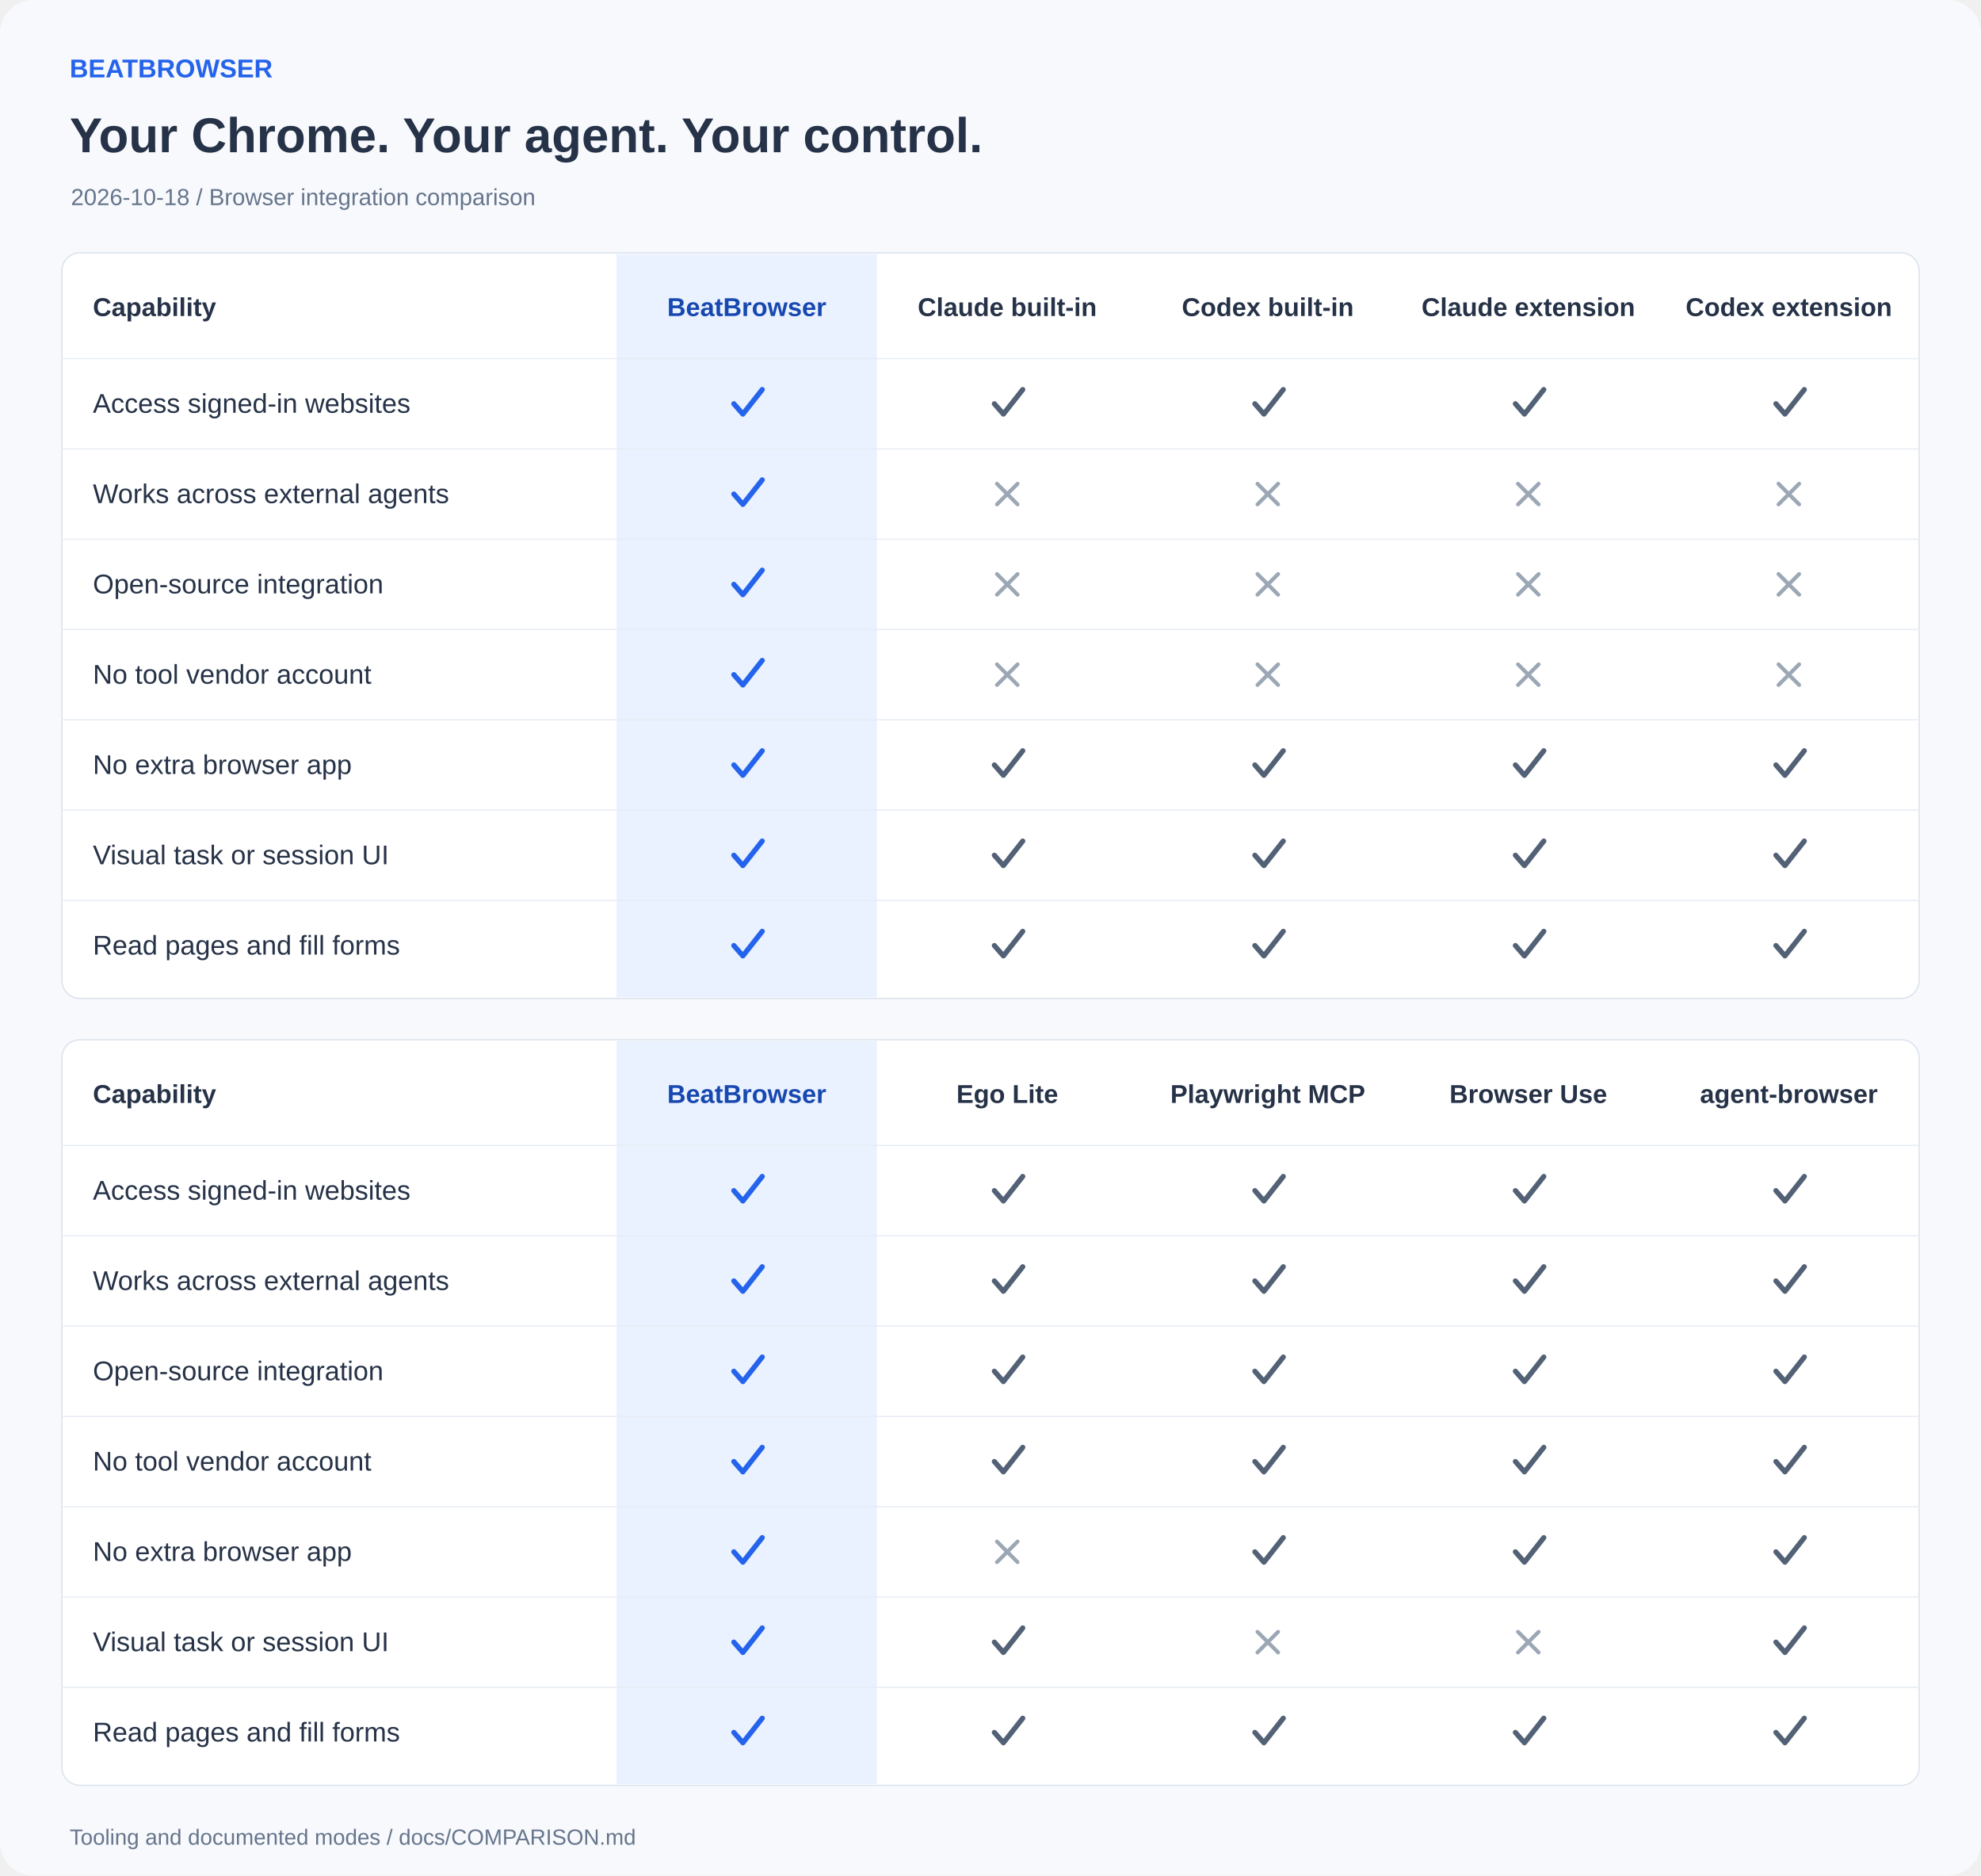
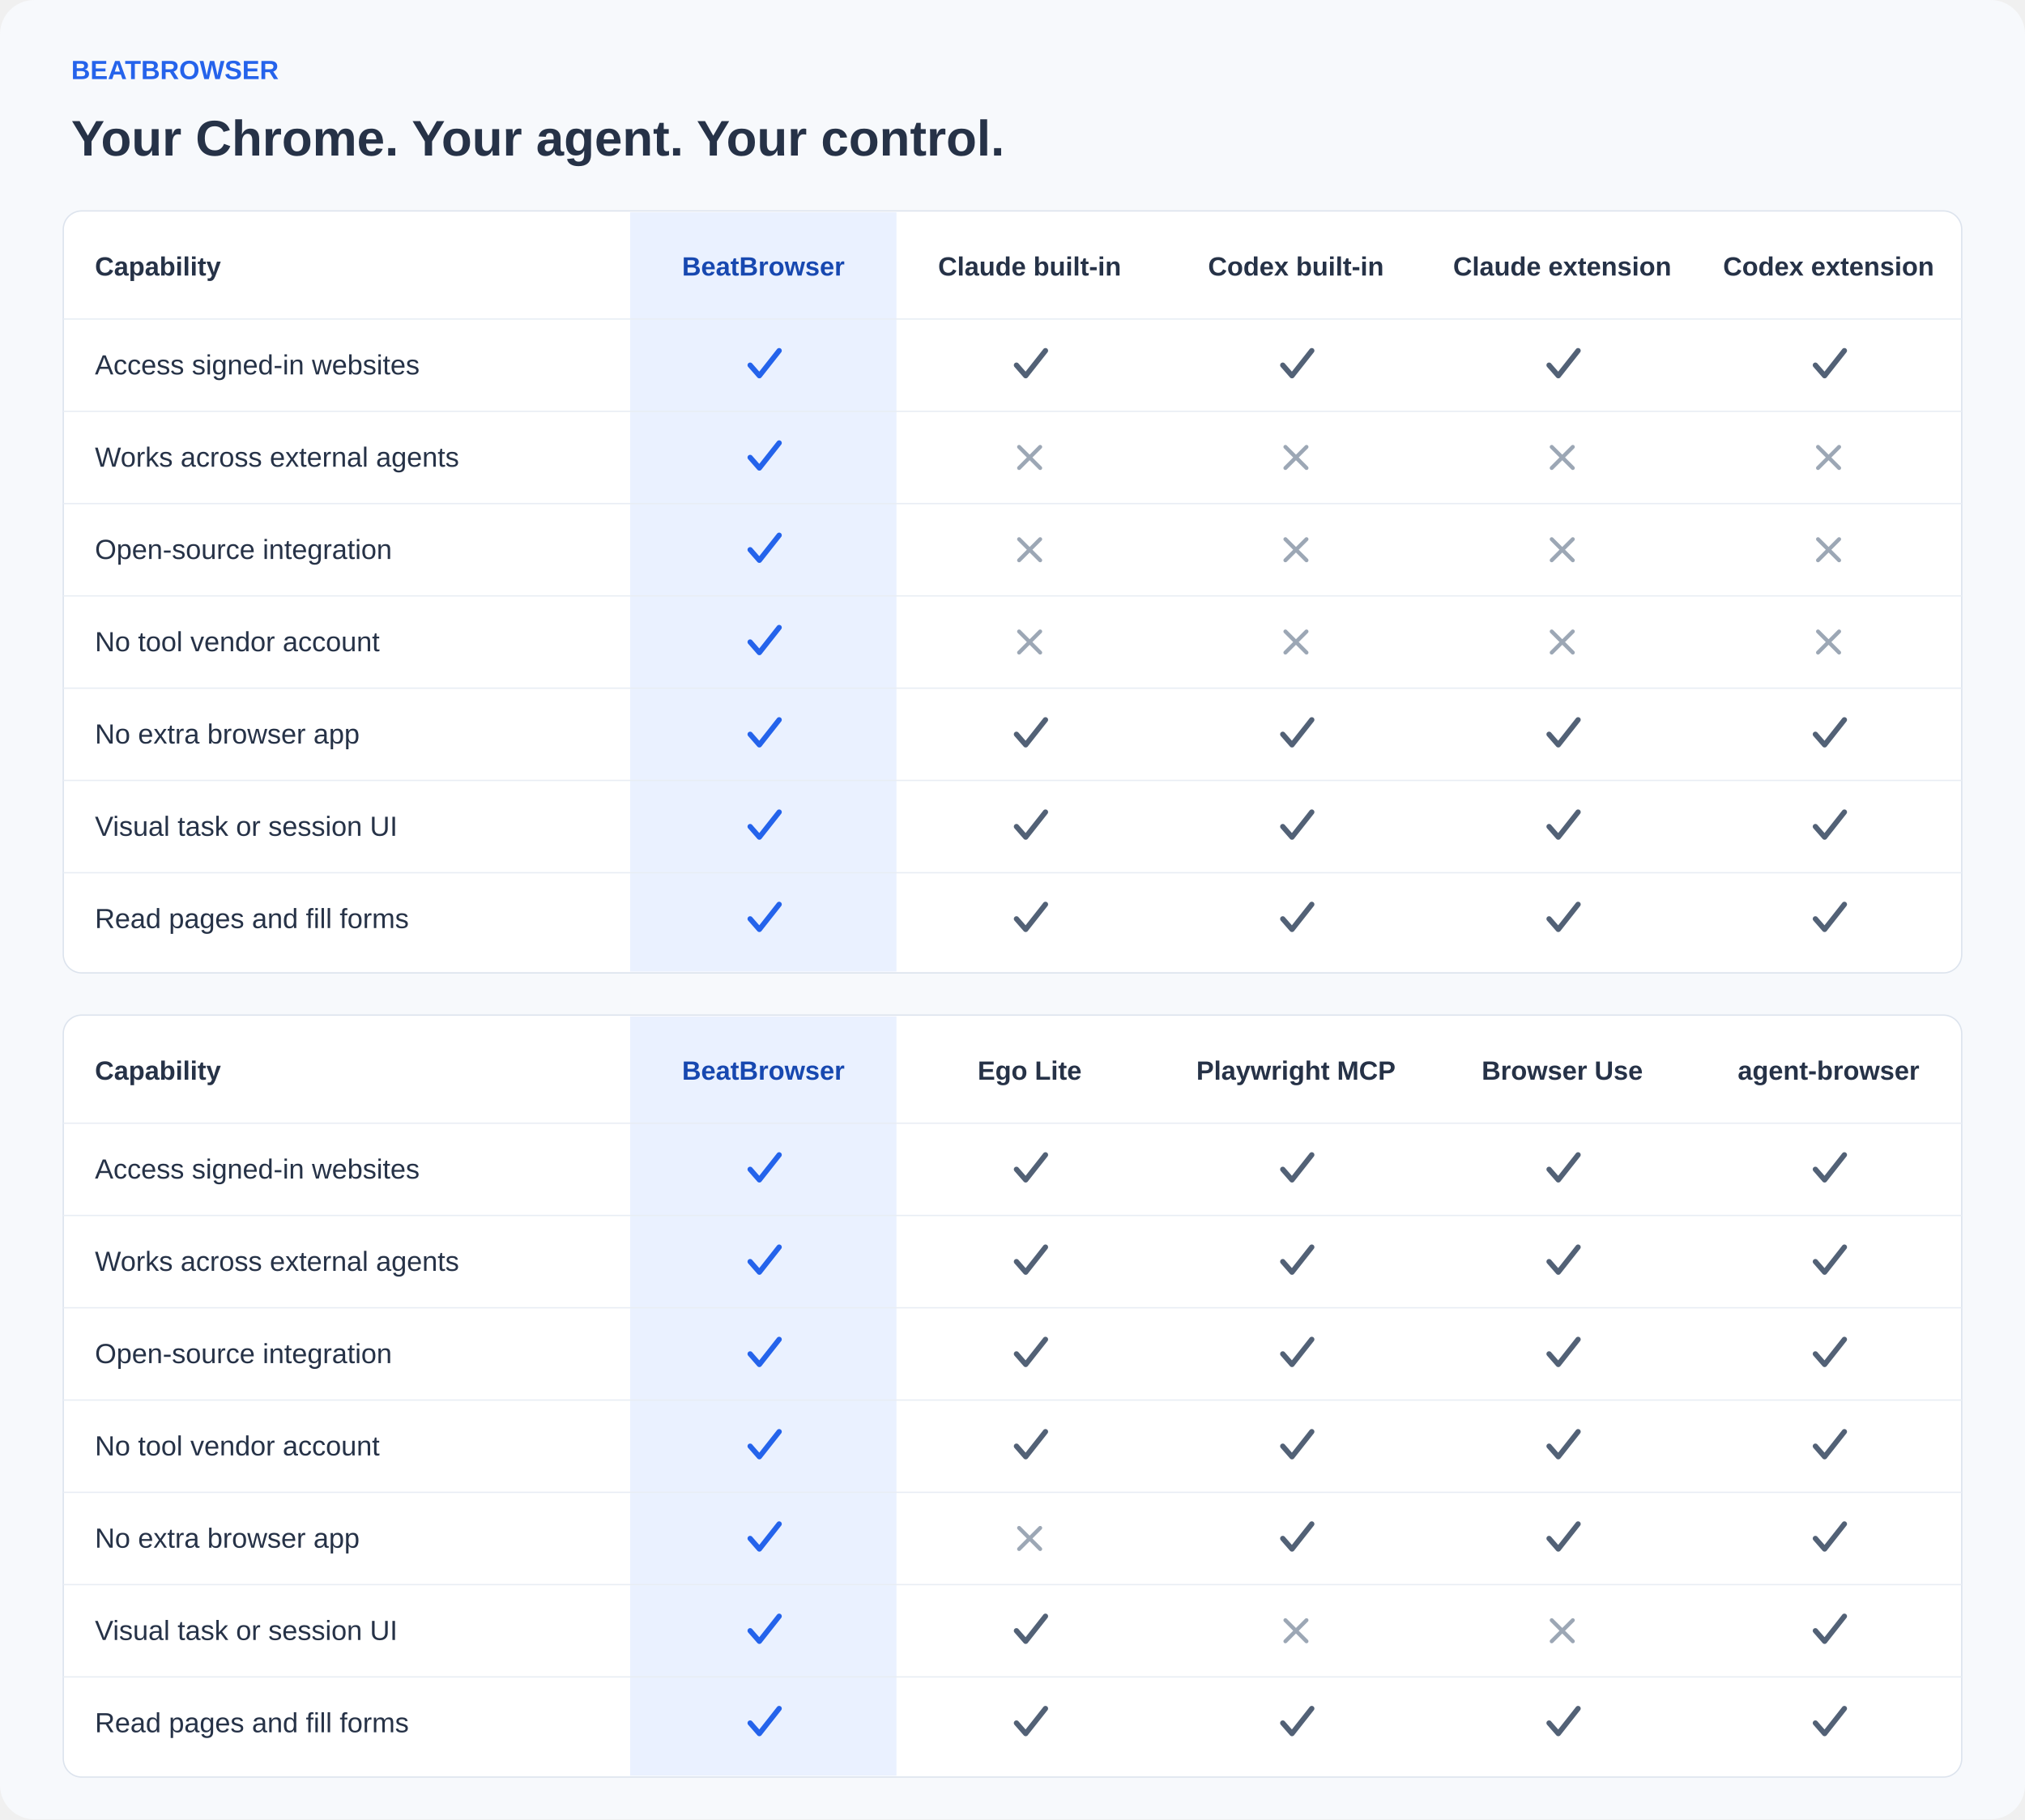
- <svg xmlns="http://www.w3.org/2000/svg" width="1536" height="1454" viewBox="0 0 1536 1454" role="img" aria-labelledby="title desc">
-   <rect width="1536" height="1454" rx="26" fill="#f7f9fc" />
+ <svg xmlns="http://www.w3.org/2000/svg" width="1536" height="1380" viewBox="0 0 1536 1380" role="img" aria-labelledby="title desc">
+   <rect width="1536" height="1380" rx="26" fill="#f7f9fc" />
  <g font-family="Arial, PingFang SC, Microsoft YaHei, sans-serif">
    <text x="54" y="60" font-size="20" font-weight="700" fill="#2563eb">BEATBROWSER</text>
    <text x="54" y="118" font-size="38" font-weight="700" fill="#263247">Your Chrome. Your agent. Your control.</text>
-     <text x="55" y="159" font-size="18" font-weight="400" fill="#66758c">2026-10-18  /  Browser integration comparison</text>
-     <rect x="48" y="196" width="1440" height="578" rx="14" fill="white" stroke="#dce3ed" />
-     <rect x="478" y="197" width="202" height="576" fill="#eaf1ff" />
-     <text x="72" y="245" font-size="20" font-weight="700" fill="#263247">Capability</text>
-     <text x="579" y="245" font-size="20" font-weight="700" fill="#1748b0" text-anchor="middle">BeatBrowser</text>
-     <text x="781" y="245" font-size="20" font-weight="700" fill="#263247" text-anchor="middle">Claude built-in</text>
-     <text x="983" y="245" font-size="20" font-weight="700" fill="#263247" text-anchor="middle">Codex built-in</text>
-     <text x="1185" y="245" font-size="20" font-weight="700" fill="#263247" text-anchor="middle">Claude extension</text>
-     <text x="1387" y="245" font-size="20" font-weight="700" fill="#263247" text-anchor="middle">Codex extension</text>
-     <path d="M48 278H1488" stroke="#e8edf4" />
-     <text x="72" y="320" font-size="21" font-weight="400" fill="#263247">Access signed-in websites</text>
-     <path d="M569 313l7 8 15-19" stroke="#2463eb" stroke-width="4" stroke-linecap="round" stroke-linejoin="round" fill="none" />
-     <path d="M771 313l7 8 15-19" stroke="#526176" stroke-width="4" stroke-linecap="round" stroke-linejoin="round" fill="none" />
-     <path d="M973 313l7 8 15-19" stroke="#526176" stroke-width="4" stroke-linecap="round" stroke-linejoin="round" fill="none" />
-     <path d="M1175 313l7 8 15-19" stroke="#526176" stroke-width="4" stroke-linecap="round" stroke-linejoin="round" fill="none" />
-     <path d="M1377 313l7 8 15-19" stroke="#526176" stroke-width="4" stroke-linecap="round" stroke-linejoin="round" fill="none" />
-     <path d="M48 348H1488" stroke="#e8edf4" />
-     <text x="72" y="390" font-size="21" font-weight="400" fill="#263247">Works across external agents</text>
-     <path d="M569 383l7 8 15-19" stroke="#2463eb" stroke-width="4" stroke-linecap="round" stroke-linejoin="round" fill="none" />
-     <path d="M773 375l16 16m0-16l-16 16" stroke="#9ca7b5" stroke-width="3" stroke-linecap="round" />
-     <path d="M975 375l16 16m0-16l-16 16" stroke="#9ca7b5" stroke-width="3" stroke-linecap="round" />
-     <path d="M1177 375l16 16m0-16l-16 16" stroke="#9ca7b5" stroke-width="3" stroke-linecap="round" />
-     <path d="M1379 375l16 16m0-16l-16 16" stroke="#9ca7b5" stroke-width="3" stroke-linecap="round" />
-     <path d="M48 418H1488" stroke="#e8edf4" />
-     <text x="72" y="460" font-size="21" font-weight="400" fill="#263247">Open-source integration</text>
-     <path d="M569 453l7 8 15-19" stroke="#2463eb" stroke-width="4" stroke-linecap="round" stroke-linejoin="round" fill="none" />
-     <path d="M773 445l16 16m0-16l-16 16" stroke="#9ca7b5" stroke-width="3" stroke-linecap="round" />
-     <path d="M975 445l16 16m0-16l-16 16" stroke="#9ca7b5" stroke-width="3" stroke-linecap="round" />
-     <path d="M1177 445l16 16m0-16l-16 16" stroke="#9ca7b5" stroke-width="3" stroke-linecap="round" />
-     <path d="M1379 445l16 16m0-16l-16 16" stroke="#9ca7b5" stroke-width="3" stroke-linecap="round" />
-     <path d="M48 488H1488" stroke="#e8edf4" />
-     <text x="72" y="530" font-size="21" font-weight="400" fill="#263247">No tool vendor account</text>
-     <path d="M569 523l7 8 15-19" stroke="#2463eb" stroke-width="4" stroke-linecap="round" stroke-linejoin="round" fill="none" />
-     <path d="M773 515l16 16m0-16l-16 16" stroke="#9ca7b5" stroke-width="3" stroke-linecap="round" />
-     <path d="M975 515l16 16m0-16l-16 16" stroke="#9ca7b5" stroke-width="3" stroke-linecap="round" />
-     <path d="M1177 515l16 16m0-16l-16 16" stroke="#9ca7b5" stroke-width="3" stroke-linecap="round" />
-     <path d="M1379 515l16 16m0-16l-16 16" stroke="#9ca7b5" stroke-width="3" stroke-linecap="round" />
-     <path d="M48 558H1488" stroke="#e8edf4" />
-     <text x="72" y="600" font-size="21" font-weight="400" fill="#263247">No extra browser app</text>
-     <path d="M569 593l7 8 15-19" stroke="#2463eb" stroke-width="4" stroke-linecap="round" stroke-linejoin="round" fill="none" />
-     <path d="M771 593l7 8 15-19" stroke="#526176" stroke-width="4" stroke-linecap="round" stroke-linejoin="round" fill="none" />
-     <path d="M973 593l7 8 15-19" stroke="#526176" stroke-width="4" stroke-linecap="round" stroke-linejoin="round" fill="none" />
-     <path d="M1175 593l7 8 15-19" stroke="#526176" stroke-width="4" stroke-linecap="round" stroke-linejoin="round" fill="none" />
-     <path d="M1377 593l7 8 15-19" stroke="#526176" stroke-width="4" stroke-linecap="round" stroke-linejoin="round" fill="none" />
-     <path d="M48 628H1488" stroke="#e8edf4" />
-     <text x="72" y="670" font-size="21" font-weight="400" fill="#263247">Visual task or session UI</text>
-     <path d="M569 663l7 8 15-19" stroke="#2463eb" stroke-width="4" stroke-linecap="round" stroke-linejoin="round" fill="none" />
-     <path d="M771 663l7 8 15-19" stroke="#526176" stroke-width="4" stroke-linecap="round" stroke-linejoin="round" fill="none" />
-     <path d="M973 663l7 8 15-19" stroke="#526176" stroke-width="4" stroke-linecap="round" stroke-linejoin="round" fill="none" />
-     <path d="M1175 663l7 8 15-19" stroke="#526176" stroke-width="4" stroke-linecap="round" stroke-linejoin="round" fill="none" />
-     <path d="M1377 663l7 8 15-19" stroke="#526176" stroke-width="4" stroke-linecap="round" stroke-linejoin="round" fill="none" />
-     <path d="M48 698H1488" stroke="#e8edf4" />
-     <text x="72" y="740" font-size="21" font-weight="400" fill="#263247">Read pages and fill forms</text>
-     <path d="M569 733l7 8 15-19" stroke="#2463eb" stroke-width="4" stroke-linecap="round" stroke-linejoin="round" fill="none" />
-     <path d="M771 733l7 8 15-19" stroke="#526176" stroke-width="4" stroke-linecap="round" stroke-linejoin="round" fill="none" />
-     <path d="M973 733l7 8 15-19" stroke="#526176" stroke-width="4" stroke-linecap="round" stroke-linejoin="round" fill="none" />
-     <path d="M1175 733l7 8 15-19" stroke="#526176" stroke-width="4" stroke-linecap="round" stroke-linejoin="round" fill="none" />
-     <path d="M1377 733l7 8 15-19" stroke="#526176" stroke-width="4" stroke-linecap="round" stroke-linejoin="round" fill="none" />
-     <rect x="48" y="806" width="1440" height="578" rx="14" fill="white" stroke="#dce3ed" />
-     <rect x="478" y="807" width="202" height="576" fill="#eaf1ff" />
-     <text x="72" y="855" font-size="20" font-weight="700" fill="#263247">Capability</text>
-     <text x="579" y="855" font-size="20" font-weight="700" fill="#1748b0" text-anchor="middle">BeatBrowser</text>
-     <text x="781" y="855" font-size="20" font-weight="700" fill="#263247" text-anchor="middle">Ego Lite</text>
-     <text x="983" y="855" font-size="20" font-weight="700" fill="#263247" text-anchor="middle">Playwright MCP</text>
-     <text x="1185" y="855" font-size="20" font-weight="700" fill="#263247" text-anchor="middle">Browser Use</text>
-     <text x="1387" y="855" font-size="20" font-weight="700" fill="#263247" text-anchor="middle">agent-browser</text>
-     <path d="M48 888H1488" stroke="#e8edf4" />
-     <text x="72" y="930" font-size="21" font-weight="400" fill="#263247">Access signed-in websites</text>
-     <path d="M569 923l7 8 15-19" stroke="#2463eb" stroke-width="4" stroke-linecap="round" stroke-linejoin="round" fill="none" />
-     <path d="M771 923l7 8 15-19" stroke="#526176" stroke-width="4" stroke-linecap="round" stroke-linejoin="round" fill="none" />
-     <path d="M973 923l7 8 15-19" stroke="#526176" stroke-width="4" stroke-linecap="round" stroke-linejoin="round" fill="none" />
-     <path d="M1175 923l7 8 15-19" stroke="#526176" stroke-width="4" stroke-linecap="round" stroke-linejoin="round" fill="none" />
-     <path d="M1377 923l7 8 15-19" stroke="#526176" stroke-width="4" stroke-linecap="round" stroke-linejoin="round" fill="none" />
-     <path d="M48 958H1488" stroke="#e8edf4" />
-     <text x="72" y="1000" font-size="21" font-weight="400" fill="#263247">Works across external agents</text>
-     <path d="M569 993l7 8 15-19" stroke="#2463eb" stroke-width="4" stroke-linecap="round" stroke-linejoin="round" fill="none" />
-     <path d="M771 993l7 8 15-19" stroke="#526176" stroke-width="4" stroke-linecap="round" stroke-linejoin="round" fill="none" />
-     <path d="M973 993l7 8 15-19" stroke="#526176" stroke-width="4" stroke-linecap="round" stroke-linejoin="round" fill="none" />
-     <path d="M1175 993l7 8 15-19" stroke="#526176" stroke-width="4" stroke-linecap="round" stroke-linejoin="round" fill="none" />
-     <path d="M1377 993l7 8 15-19" stroke="#526176" stroke-width="4" stroke-linecap="round" stroke-linejoin="round" fill="none" />
-     <path d="M48 1028H1488" stroke="#e8edf4" />
-     <text x="72" y="1070" font-size="21" font-weight="400" fill="#263247">Open-source integration</text>
-     <path d="M569 1063l7 8 15-19" stroke="#2463eb" stroke-width="4" stroke-linecap="round" stroke-linejoin="round" fill="none" />
-     <path d="M771 1063l7 8 15-19" stroke="#526176" stroke-width="4" stroke-linecap="round" stroke-linejoin="round" fill="none" />
-     <path d="M973 1063l7 8 15-19" stroke="#526176" stroke-width="4" stroke-linecap="round" stroke-linejoin="round" fill="none" />
-     <path d="M1175 1063l7 8 15-19" stroke="#526176" stroke-width="4" stroke-linecap="round" stroke-linejoin="round" fill="none" />
-     <path d="M1377 1063l7 8 15-19" stroke="#526176" stroke-width="4" stroke-linecap="round" stroke-linejoin="round" fill="none" />
-     <path d="M48 1098H1488" stroke="#e8edf4" />
-     <text x="72" y="1140" font-size="21" font-weight="400" fill="#263247">No tool vendor account</text>
-     <path d="M569 1133l7 8 15-19" stroke="#2463eb" stroke-width="4" stroke-linecap="round" stroke-linejoin="round" fill="none" />
-     <path d="M771 1133l7 8 15-19" stroke="#526176" stroke-width="4" stroke-linecap="round" stroke-linejoin="round" fill="none" />
-     <path d="M973 1133l7 8 15-19" stroke="#526176" stroke-width="4" stroke-linecap="round" stroke-linejoin="round" fill="none" />
-     <path d="M1175 1133l7 8 15-19" stroke="#526176" stroke-width="4" stroke-linecap="round" stroke-linejoin="round" fill="none" />
-     <path d="M1377 1133l7 8 15-19" stroke="#526176" stroke-width="4" stroke-linecap="round" stroke-linejoin="round" fill="none" />
-     <path d="M48 1168H1488" stroke="#e8edf4" />
-     <text x="72" y="1210" font-size="21" font-weight="400" fill="#263247">No extra browser app</text>
-     <path d="M569 1203l7 8 15-19" stroke="#2463eb" stroke-width="4" stroke-linecap="round" stroke-linejoin="round" fill="none" />
-     <path d="M773 1195l16 16m0-16l-16 16" stroke="#9ca7b5" stroke-width="3" stroke-linecap="round" />
-     <path d="M973 1203l7 8 15-19" stroke="#526176" stroke-width="4" stroke-linecap="round" stroke-linejoin="round" fill="none" />
-     <path d="M1175 1203l7 8 15-19" stroke="#526176" stroke-width="4" stroke-linecap="round" stroke-linejoin="round" fill="none" />
-     <path d="M1377 1203l7 8 15-19" stroke="#526176" stroke-width="4" stroke-linecap="round" stroke-linejoin="round" fill="none" />
-     <path d="M48 1238H1488" stroke="#e8edf4" />
-     <text x="72" y="1280" font-size="21" font-weight="400" fill="#263247">Visual task or session UI</text>
-     <path d="M569 1273l7 8 15-19" stroke="#2463eb" stroke-width="4" stroke-linecap="round" stroke-linejoin="round" fill="none" />
-     <path d="M771 1273l7 8 15-19" stroke="#526176" stroke-width="4" stroke-linecap="round" stroke-linejoin="round" fill="none" />
-     <path d="M975 1265l16 16m0-16l-16 16" stroke="#9ca7b5" stroke-width="3" stroke-linecap="round" />
-     <path d="M1177 1265l16 16m0-16l-16 16" stroke="#9ca7b5" stroke-width="3" stroke-linecap="round" />
-     <path d="M1377 1273l7 8 15-19" stroke="#526176" stroke-width="4" stroke-linecap="round" stroke-linejoin="round" fill="none" />
-     <path d="M48 1308H1488" stroke="#e8edf4" />
-     <text x="72" y="1350" font-size="21" font-weight="400" fill="#263247">Read pages and fill forms</text>
-     <path d="M569 1343l7 8 15-19" stroke="#2463eb" stroke-width="4" stroke-linecap="round" stroke-linejoin="round" fill="none" />
-     <path d="M771 1343l7 8 15-19" stroke="#526176" stroke-width="4" stroke-linecap="round" stroke-linejoin="round" fill="none" />
-     <path d="M973 1343l7 8 15-19" stroke="#526176" stroke-width="4" stroke-linecap="round" stroke-linejoin="round" fill="none" />
-     <path d="M1175 1343l7 8 15-19" stroke="#526176" stroke-width="4" stroke-linecap="round" stroke-linejoin="round" fill="none" />
-     <path d="M1377 1343l7 8 15-19" stroke="#526176" stroke-width="4" stroke-linecap="round" stroke-linejoin="round" fill="none" />
-     <text x="54" y="1430" font-size="17" font-weight="400" fill="#66758c">Tooling and documented modes / docs/COMPARISON.md</text>
+     <rect x="48" y="160" width="1440" height="578" rx="14" fill="white" stroke="#dce3ed" />
+     <rect x="478" y="161" width="202" height="576" fill="#eaf1ff" />
+     <text x="72" y="209" font-size="20" font-weight="700" fill="#263247">Capability</text>
+     <text x="579" y="209" font-size="20" font-weight="700" fill="#1748b0" text-anchor="middle">BeatBrowser</text>
+     <text x="781" y="209" font-size="20" font-weight="700" fill="#263247" text-anchor="middle">Claude built-in</text>
+     <text x="983" y="209" font-size="20" font-weight="700" fill="#263247" text-anchor="middle">Codex built-in</text>
+     <text x="1185" y="209" font-size="20" font-weight="700" fill="#263247" text-anchor="middle">Claude extension</text>
+     <text x="1387" y="209" font-size="20" font-weight="700" fill="#263247" text-anchor="middle">Codex extension</text>
+     <path d="M48 242H1488" stroke="#e8edf4" />
+     <text x="72" y="284" font-size="21" font-weight="400" fill="#263247">Access signed-in websites</text>
+     <path d="M569 277l7 8 15-19" stroke="#2463eb" stroke-width="4" stroke-linecap="round" stroke-linejoin="round" fill="none" />
+     <path d="M771 277l7 8 15-19" stroke="#526176" stroke-width="4" stroke-linecap="round" stroke-linejoin="round" fill="none" />
+     <path d="M973 277l7 8 15-19" stroke="#526176" stroke-width="4" stroke-linecap="round" stroke-linejoin="round" fill="none" />
+     <path d="M1175 277l7 8 15-19" stroke="#526176" stroke-width="4" stroke-linecap="round" stroke-linejoin="round" fill="none" />
+     <path d="M1377 277l7 8 15-19" stroke="#526176" stroke-width="4" stroke-linecap="round" stroke-linejoin="round" fill="none" />
+     <path d="M48 312H1488" stroke="#e8edf4" />
+     <text x="72" y="354" font-size="21" font-weight="400" fill="#263247">Works across external agents</text>
+     <path d="M569 347l7 8 15-19" stroke="#2463eb" stroke-width="4" stroke-linecap="round" stroke-linejoin="round" fill="none" />
+     <path d="M773 339l16 16m0-16l-16 16" stroke="#9ca7b5" stroke-width="3" stroke-linecap="round" />
+     <path d="M975 339l16 16m0-16l-16 16" stroke="#9ca7b5" stroke-width="3" stroke-linecap="round" />
+     <path d="M1177 339l16 16m0-16l-16 16" stroke="#9ca7b5" stroke-width="3" stroke-linecap="round" />
+     <path d="M1379 339l16 16m0-16l-16 16" stroke="#9ca7b5" stroke-width="3" stroke-linecap="round" />
+     <path d="M48 382H1488" stroke="#e8edf4" />
+     <text x="72" y="424" font-size="21" font-weight="400" fill="#263247">Open-source integration</text>
+     <path d="M569 417l7 8 15-19" stroke="#2463eb" stroke-width="4" stroke-linecap="round" stroke-linejoin="round" fill="none" />
+     <path d="M773 409l16 16m0-16l-16 16" stroke="#9ca7b5" stroke-width="3" stroke-linecap="round" />
+     <path d="M975 409l16 16m0-16l-16 16" stroke="#9ca7b5" stroke-width="3" stroke-linecap="round" />
+     <path d="M1177 409l16 16m0-16l-16 16" stroke="#9ca7b5" stroke-width="3" stroke-linecap="round" />
+     <path d="M1379 409l16 16m0-16l-16 16" stroke="#9ca7b5" stroke-width="3" stroke-linecap="round" />
+     <path d="M48 452H1488" stroke="#e8edf4" />
+     <text x="72" y="494" font-size="21" font-weight="400" fill="#263247">No tool vendor account</text>
+     <path d="M569 487l7 8 15-19" stroke="#2463eb" stroke-width="4" stroke-linecap="round" stroke-linejoin="round" fill="none" />
+     <path d="M773 479l16 16m0-16l-16 16" stroke="#9ca7b5" stroke-width="3" stroke-linecap="round" />
+     <path d="M975 479l16 16m0-16l-16 16" stroke="#9ca7b5" stroke-width="3" stroke-linecap="round" />
+     <path d="M1177 479l16 16m0-16l-16 16" stroke="#9ca7b5" stroke-width="3" stroke-linecap="round" />
+     <path d="M1379 479l16 16m0-16l-16 16" stroke="#9ca7b5" stroke-width="3" stroke-linecap="round" />
+     <path d="M48 522H1488" stroke="#e8edf4" />
+     <text x="72" y="564" font-size="21" font-weight="400" fill="#263247">No extra browser app</text>
+     <path d="M569 557l7 8 15-19" stroke="#2463eb" stroke-width="4" stroke-linecap="round" stroke-linejoin="round" fill="none" />
+     <path d="M771 557l7 8 15-19" stroke="#526176" stroke-width="4" stroke-linecap="round" stroke-linejoin="round" fill="none" />
+     <path d="M973 557l7 8 15-19" stroke="#526176" stroke-width="4" stroke-linecap="round" stroke-linejoin="round" fill="none" />
+     <path d="M1175 557l7 8 15-19" stroke="#526176" stroke-width="4" stroke-linecap="round" stroke-linejoin="round" fill="none" />
+     <path d="M1377 557l7 8 15-19" stroke="#526176" stroke-width="4" stroke-linecap="round" stroke-linejoin="round" fill="none" />
+     <path d="M48 592H1488" stroke="#e8edf4" />
+     <text x="72" y="634" font-size="21" font-weight="400" fill="#263247">Visual task or session UI</text>
+     <path d="M569 627l7 8 15-19" stroke="#2463eb" stroke-width="4" stroke-linecap="round" stroke-linejoin="round" fill="none" />
+     <path d="M771 627l7 8 15-19" stroke="#526176" stroke-width="4" stroke-linecap="round" stroke-linejoin="round" fill="none" />
+     <path d="M973 627l7 8 15-19" stroke="#526176" stroke-width="4" stroke-linecap="round" stroke-linejoin="round" fill="none" />
+     <path d="M1175 627l7 8 15-19" stroke="#526176" stroke-width="4" stroke-linecap="round" stroke-linejoin="round" fill="none" />
+     <path d="M1377 627l7 8 15-19" stroke="#526176" stroke-width="4" stroke-linecap="round" stroke-linejoin="round" fill="none" />
+     <path d="M48 662H1488" stroke="#e8edf4" />
+     <text x="72" y="704" font-size="21" font-weight="400" fill="#263247">Read pages and fill forms</text>
+     <path d="M569 697l7 8 15-19" stroke="#2463eb" stroke-width="4" stroke-linecap="round" stroke-linejoin="round" fill="none" />
+     <path d="M771 697l7 8 15-19" stroke="#526176" stroke-width="4" stroke-linecap="round" stroke-linejoin="round" fill="none" />
+     <path d="M973 697l7 8 15-19" stroke="#526176" stroke-width="4" stroke-linecap="round" stroke-linejoin="round" fill="none" />
+     <path d="M1175 697l7 8 15-19" stroke="#526176" stroke-width="4" stroke-linecap="round" stroke-linejoin="round" fill="none" />
+     <path d="M1377 697l7 8 15-19" stroke="#526176" stroke-width="4" stroke-linecap="round" stroke-linejoin="round" fill="none" />
+     <rect x="48" y="770" width="1440" height="578" rx="14" fill="white" stroke="#dce3ed" />
+     <rect x="478" y="771" width="202" height="576" fill="#eaf1ff" />
+     <text x="72" y="819" font-size="20" font-weight="700" fill="#263247">Capability</text>
+     <text x="579" y="819" font-size="20" font-weight="700" fill="#1748b0" text-anchor="middle">BeatBrowser</text>
+     <text x="781" y="819" font-size="20" font-weight="700" fill="#263247" text-anchor="middle">Ego Lite</text>
+     <text x="983" y="819" font-size="20" font-weight="700" fill="#263247" text-anchor="middle">Playwright MCP</text>
+     <text x="1185" y="819" font-size="20" font-weight="700" fill="#263247" text-anchor="middle">Browser Use</text>
+     <text x="1387" y="819" font-size="20" font-weight="700" fill="#263247" text-anchor="middle">agent-browser</text>
+     <path d="M48 852H1488" stroke="#e8edf4" />
+     <text x="72" y="894" font-size="21" font-weight="400" fill="#263247">Access signed-in websites</text>
+     <path d="M569 887l7 8 15-19" stroke="#2463eb" stroke-width="4" stroke-linecap="round" stroke-linejoin="round" fill="none" />
+     <path d="M771 887l7 8 15-19" stroke="#526176" stroke-width="4" stroke-linecap="round" stroke-linejoin="round" fill="none" />
+     <path d="M973 887l7 8 15-19" stroke="#526176" stroke-width="4" stroke-linecap="round" stroke-linejoin="round" fill="none" />
+     <path d="M1175 887l7 8 15-19" stroke="#526176" stroke-width="4" stroke-linecap="round" stroke-linejoin="round" fill="none" />
+     <path d="M1377 887l7 8 15-19" stroke="#526176" stroke-width="4" stroke-linecap="round" stroke-linejoin="round" fill="none" />
+     <path d="M48 922H1488" stroke="#e8edf4" />
+     <text x="72" y="964" font-size="21" font-weight="400" fill="#263247">Works across external agents</text>
+     <path d="M569 957l7 8 15-19" stroke="#2463eb" stroke-width="4" stroke-linecap="round" stroke-linejoin="round" fill="none" />
+     <path d="M771 957l7 8 15-19" stroke="#526176" stroke-width="4" stroke-linecap="round" stroke-linejoin="round" fill="none" />
+     <path d="M973 957l7 8 15-19" stroke="#526176" stroke-width="4" stroke-linecap="round" stroke-linejoin="round" fill="none" />
+     <path d="M1175 957l7 8 15-19" stroke="#526176" stroke-width="4" stroke-linecap="round" stroke-linejoin="round" fill="none" />
+     <path d="M1377 957l7 8 15-19" stroke="#526176" stroke-width="4" stroke-linecap="round" stroke-linejoin="round" fill="none" />
+     <path d="M48 992H1488" stroke="#e8edf4" />
+     <text x="72" y="1034" font-size="21" font-weight="400" fill="#263247">Open-source integration</text>
+     <path d="M569 1027l7 8 15-19" stroke="#2463eb" stroke-width="4" stroke-linecap="round" stroke-linejoin="round" fill="none" />
+     <path d="M771 1027l7 8 15-19" stroke="#526176" stroke-width="4" stroke-linecap="round" stroke-linejoin="round" fill="none" />
+     <path d="M973 1027l7 8 15-19" stroke="#526176" stroke-width="4" stroke-linecap="round" stroke-linejoin="round" fill="none" />
+     <path d="M1175 1027l7 8 15-19" stroke="#526176" stroke-width="4" stroke-linecap="round" stroke-linejoin="round" fill="none" />
+     <path d="M1377 1027l7 8 15-19" stroke="#526176" stroke-width="4" stroke-linecap="round" stroke-linejoin="round" fill="none" />
+     <path d="M48 1062H1488" stroke="#e8edf4" />
+     <text x="72" y="1104" font-size="21" font-weight="400" fill="#263247">No tool vendor account</text>
+     <path d="M569 1097l7 8 15-19" stroke="#2463eb" stroke-width="4" stroke-linecap="round" stroke-linejoin="round" fill="none" />
+     <path d="M771 1097l7 8 15-19" stroke="#526176" stroke-width="4" stroke-linecap="round" stroke-linejoin="round" fill="none" />
+     <path d="M973 1097l7 8 15-19" stroke="#526176" stroke-width="4" stroke-linecap="round" stroke-linejoin="round" fill="none" />
+     <path d="M1175 1097l7 8 15-19" stroke="#526176" stroke-width="4" stroke-linecap="round" stroke-linejoin="round" fill="none" />
+     <path d="M1377 1097l7 8 15-19" stroke="#526176" stroke-width="4" stroke-linecap="round" stroke-linejoin="round" fill="none" />
+     <path d="M48 1132H1488" stroke="#e8edf4" />
+     <text x="72" y="1174" font-size="21" font-weight="400" fill="#263247">No extra browser app</text>
+     <path d="M569 1167l7 8 15-19" stroke="#2463eb" stroke-width="4" stroke-linecap="round" stroke-linejoin="round" fill="none" />
+     <path d="M773 1159l16 16m0-16l-16 16" stroke="#9ca7b5" stroke-width="3" stroke-linecap="round" />
+     <path d="M973 1167l7 8 15-19" stroke="#526176" stroke-width="4" stroke-linecap="round" stroke-linejoin="round" fill="none" />
+     <path d="M1175 1167l7 8 15-19" stroke="#526176" stroke-width="4" stroke-linecap="round" stroke-linejoin="round" fill="none" />
+     <path d="M1377 1167l7 8 15-19" stroke="#526176" stroke-width="4" stroke-linecap="round" stroke-linejoin="round" fill="none" />
+     <path d="M48 1202H1488" stroke="#e8edf4" />
+     <text x="72" y="1244" font-size="21" font-weight="400" fill="#263247">Visual task or session UI</text>
+     <path d="M569 1237l7 8 15-19" stroke="#2463eb" stroke-width="4" stroke-linecap="round" stroke-linejoin="round" fill="none" />
+     <path d="M771 1237l7 8 15-19" stroke="#526176" stroke-width="4" stroke-linecap="round" stroke-linejoin="round" fill="none" />
+     <path d="M975 1229l16 16m0-16l-16 16" stroke="#9ca7b5" stroke-width="3" stroke-linecap="round" />
+     <path d="M1177 1229l16 16m0-16l-16 16" stroke="#9ca7b5" stroke-width="3" stroke-linecap="round" />
+     <path d="M1377 1237l7 8 15-19" stroke="#526176" stroke-width="4" stroke-linecap="round" stroke-linejoin="round" fill="none" />
+     <path d="M48 1272H1488" stroke="#e8edf4" />
+     <text x="72" y="1314" font-size="21" font-weight="400" fill="#263247">Read pages and fill forms</text>
+     <path d="M569 1307l7 8 15-19" stroke="#2463eb" stroke-width="4" stroke-linecap="round" stroke-linejoin="round" fill="none" />
+     <path d="M771 1307l7 8 15-19" stroke="#526176" stroke-width="4" stroke-linecap="round" stroke-linejoin="round" fill="none" />
+     <path d="M973 1307l7 8 15-19" stroke="#526176" stroke-width="4" stroke-linecap="round" stroke-linejoin="round" fill="none" />
+     <path d="M1175 1307l7 8 15-19" stroke="#526176" stroke-width="4" stroke-linecap="round" stroke-linejoin="round" fill="none" />
+     <path d="M1377 1307l7 8 15-19" stroke="#526176" stroke-width="4" stroke-linecap="round" stroke-linejoin="round" fill="none" />
  </g>
</svg>
